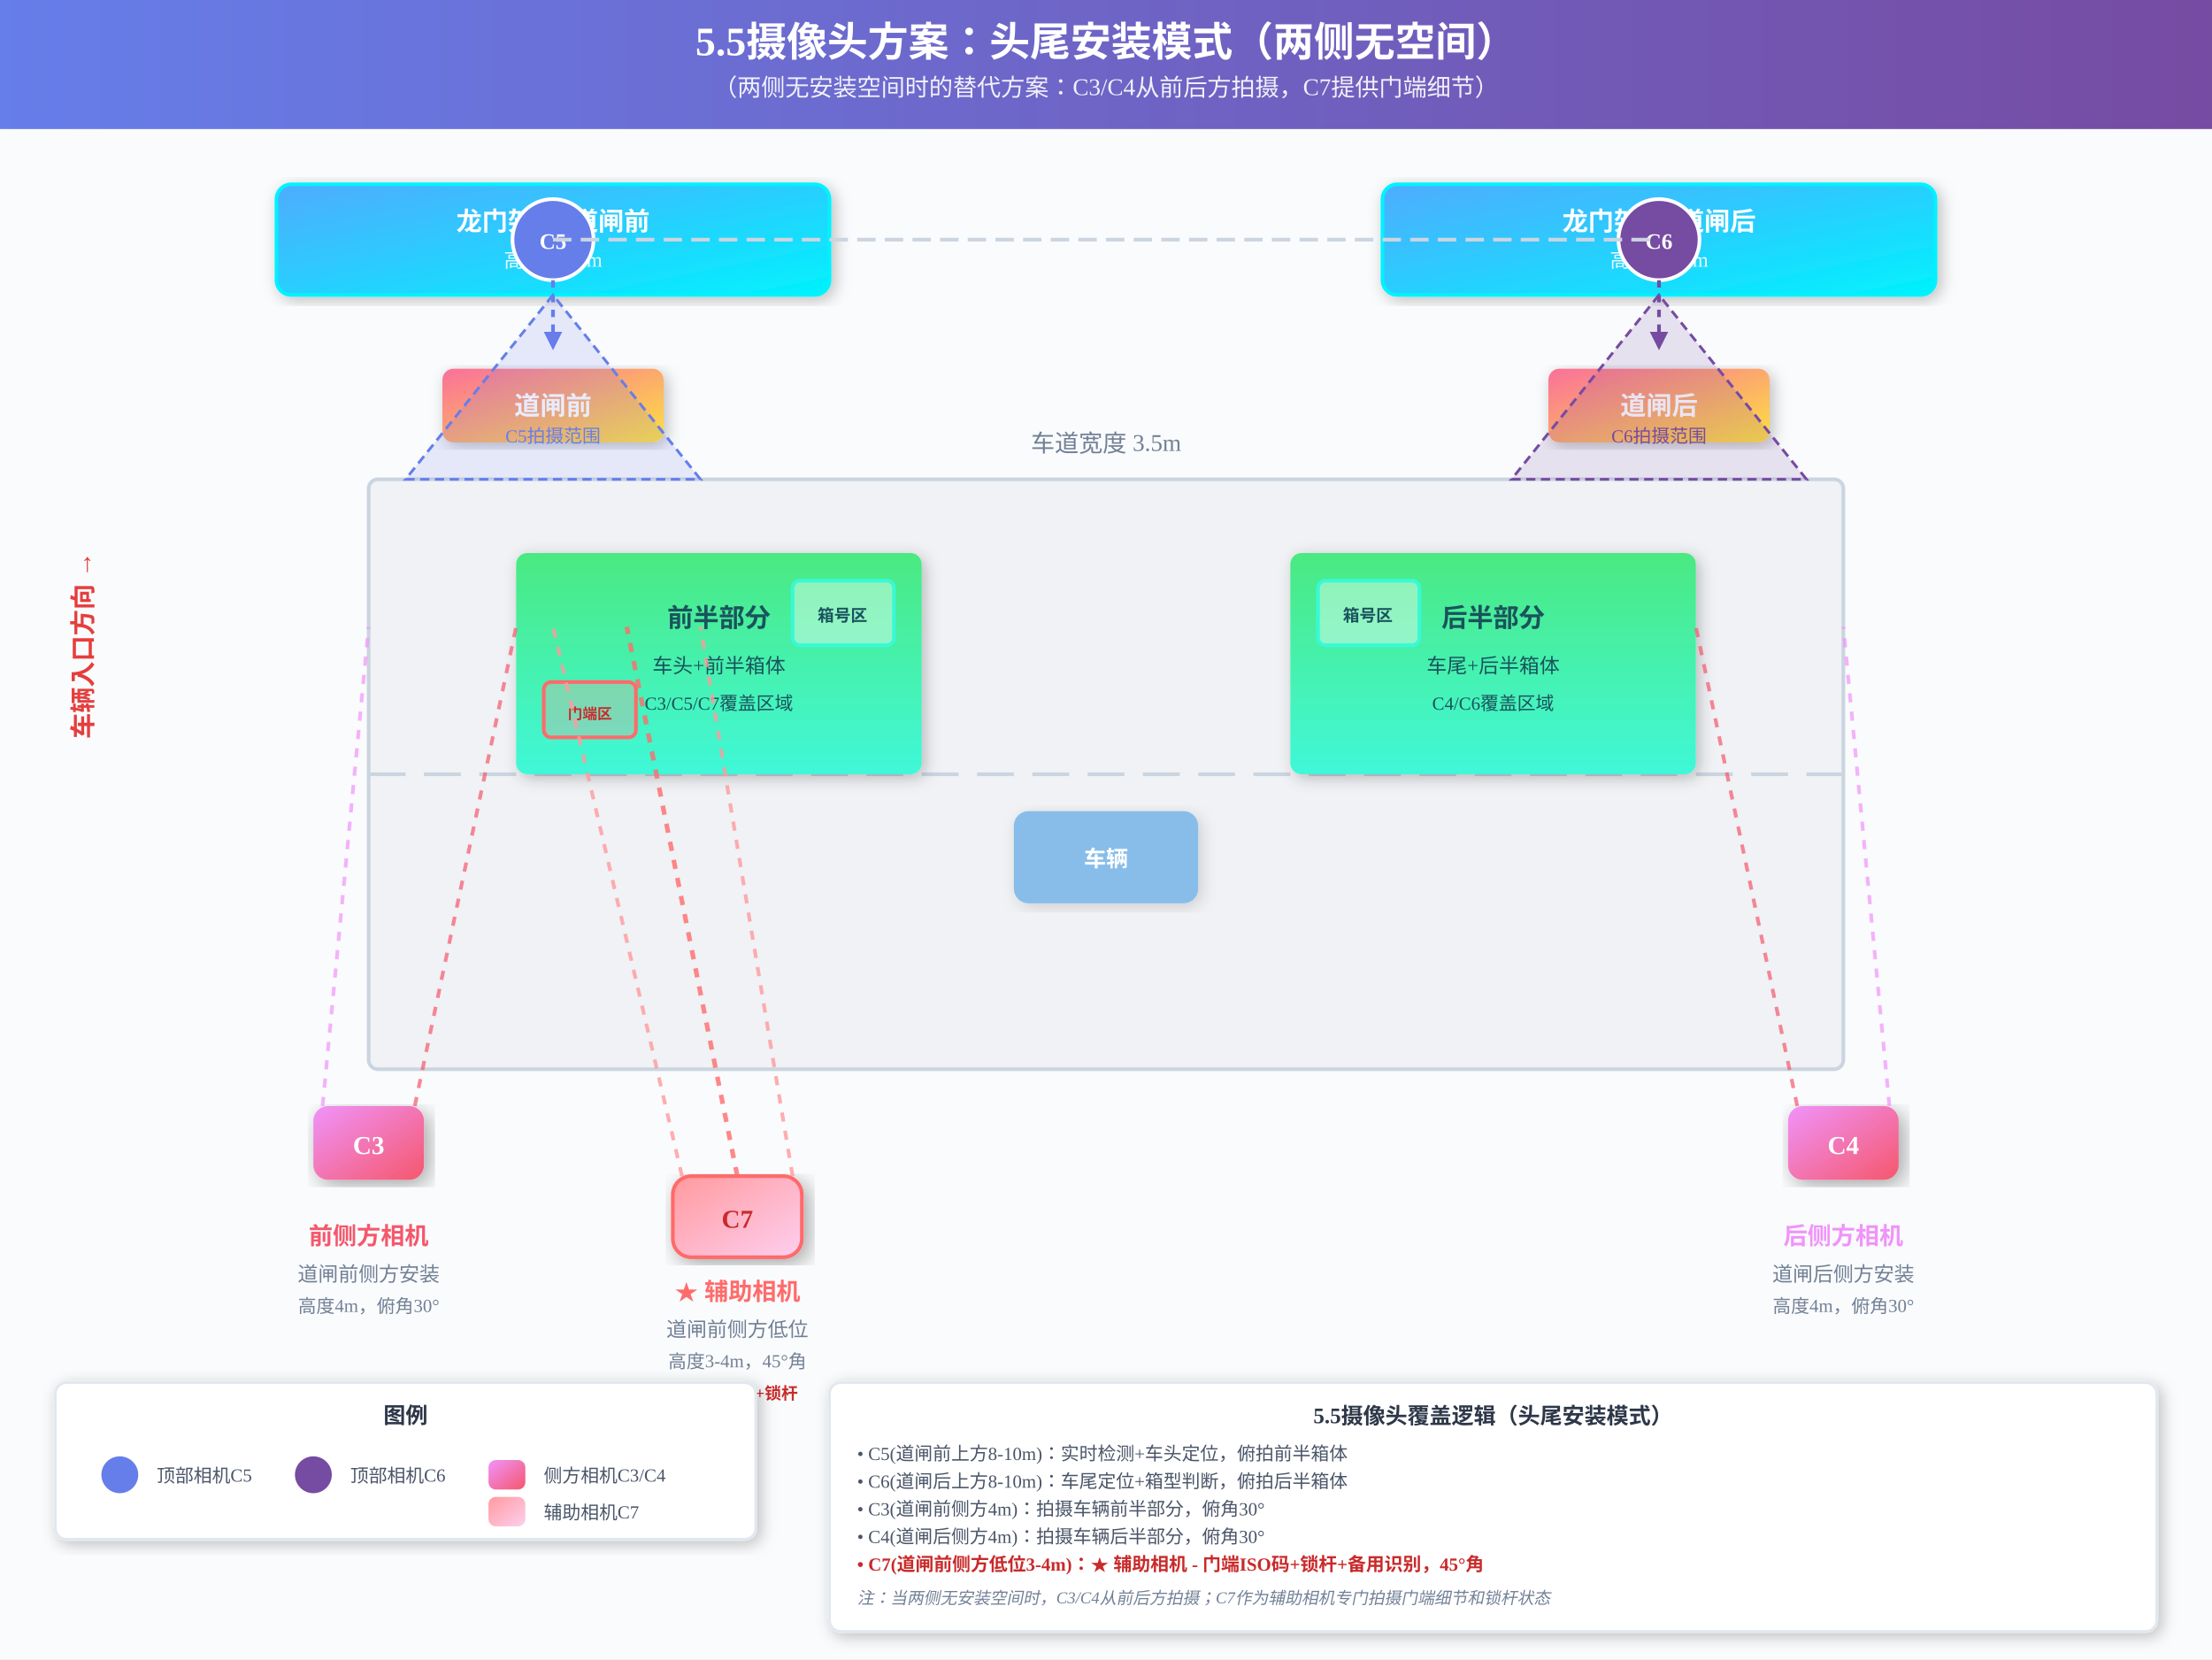
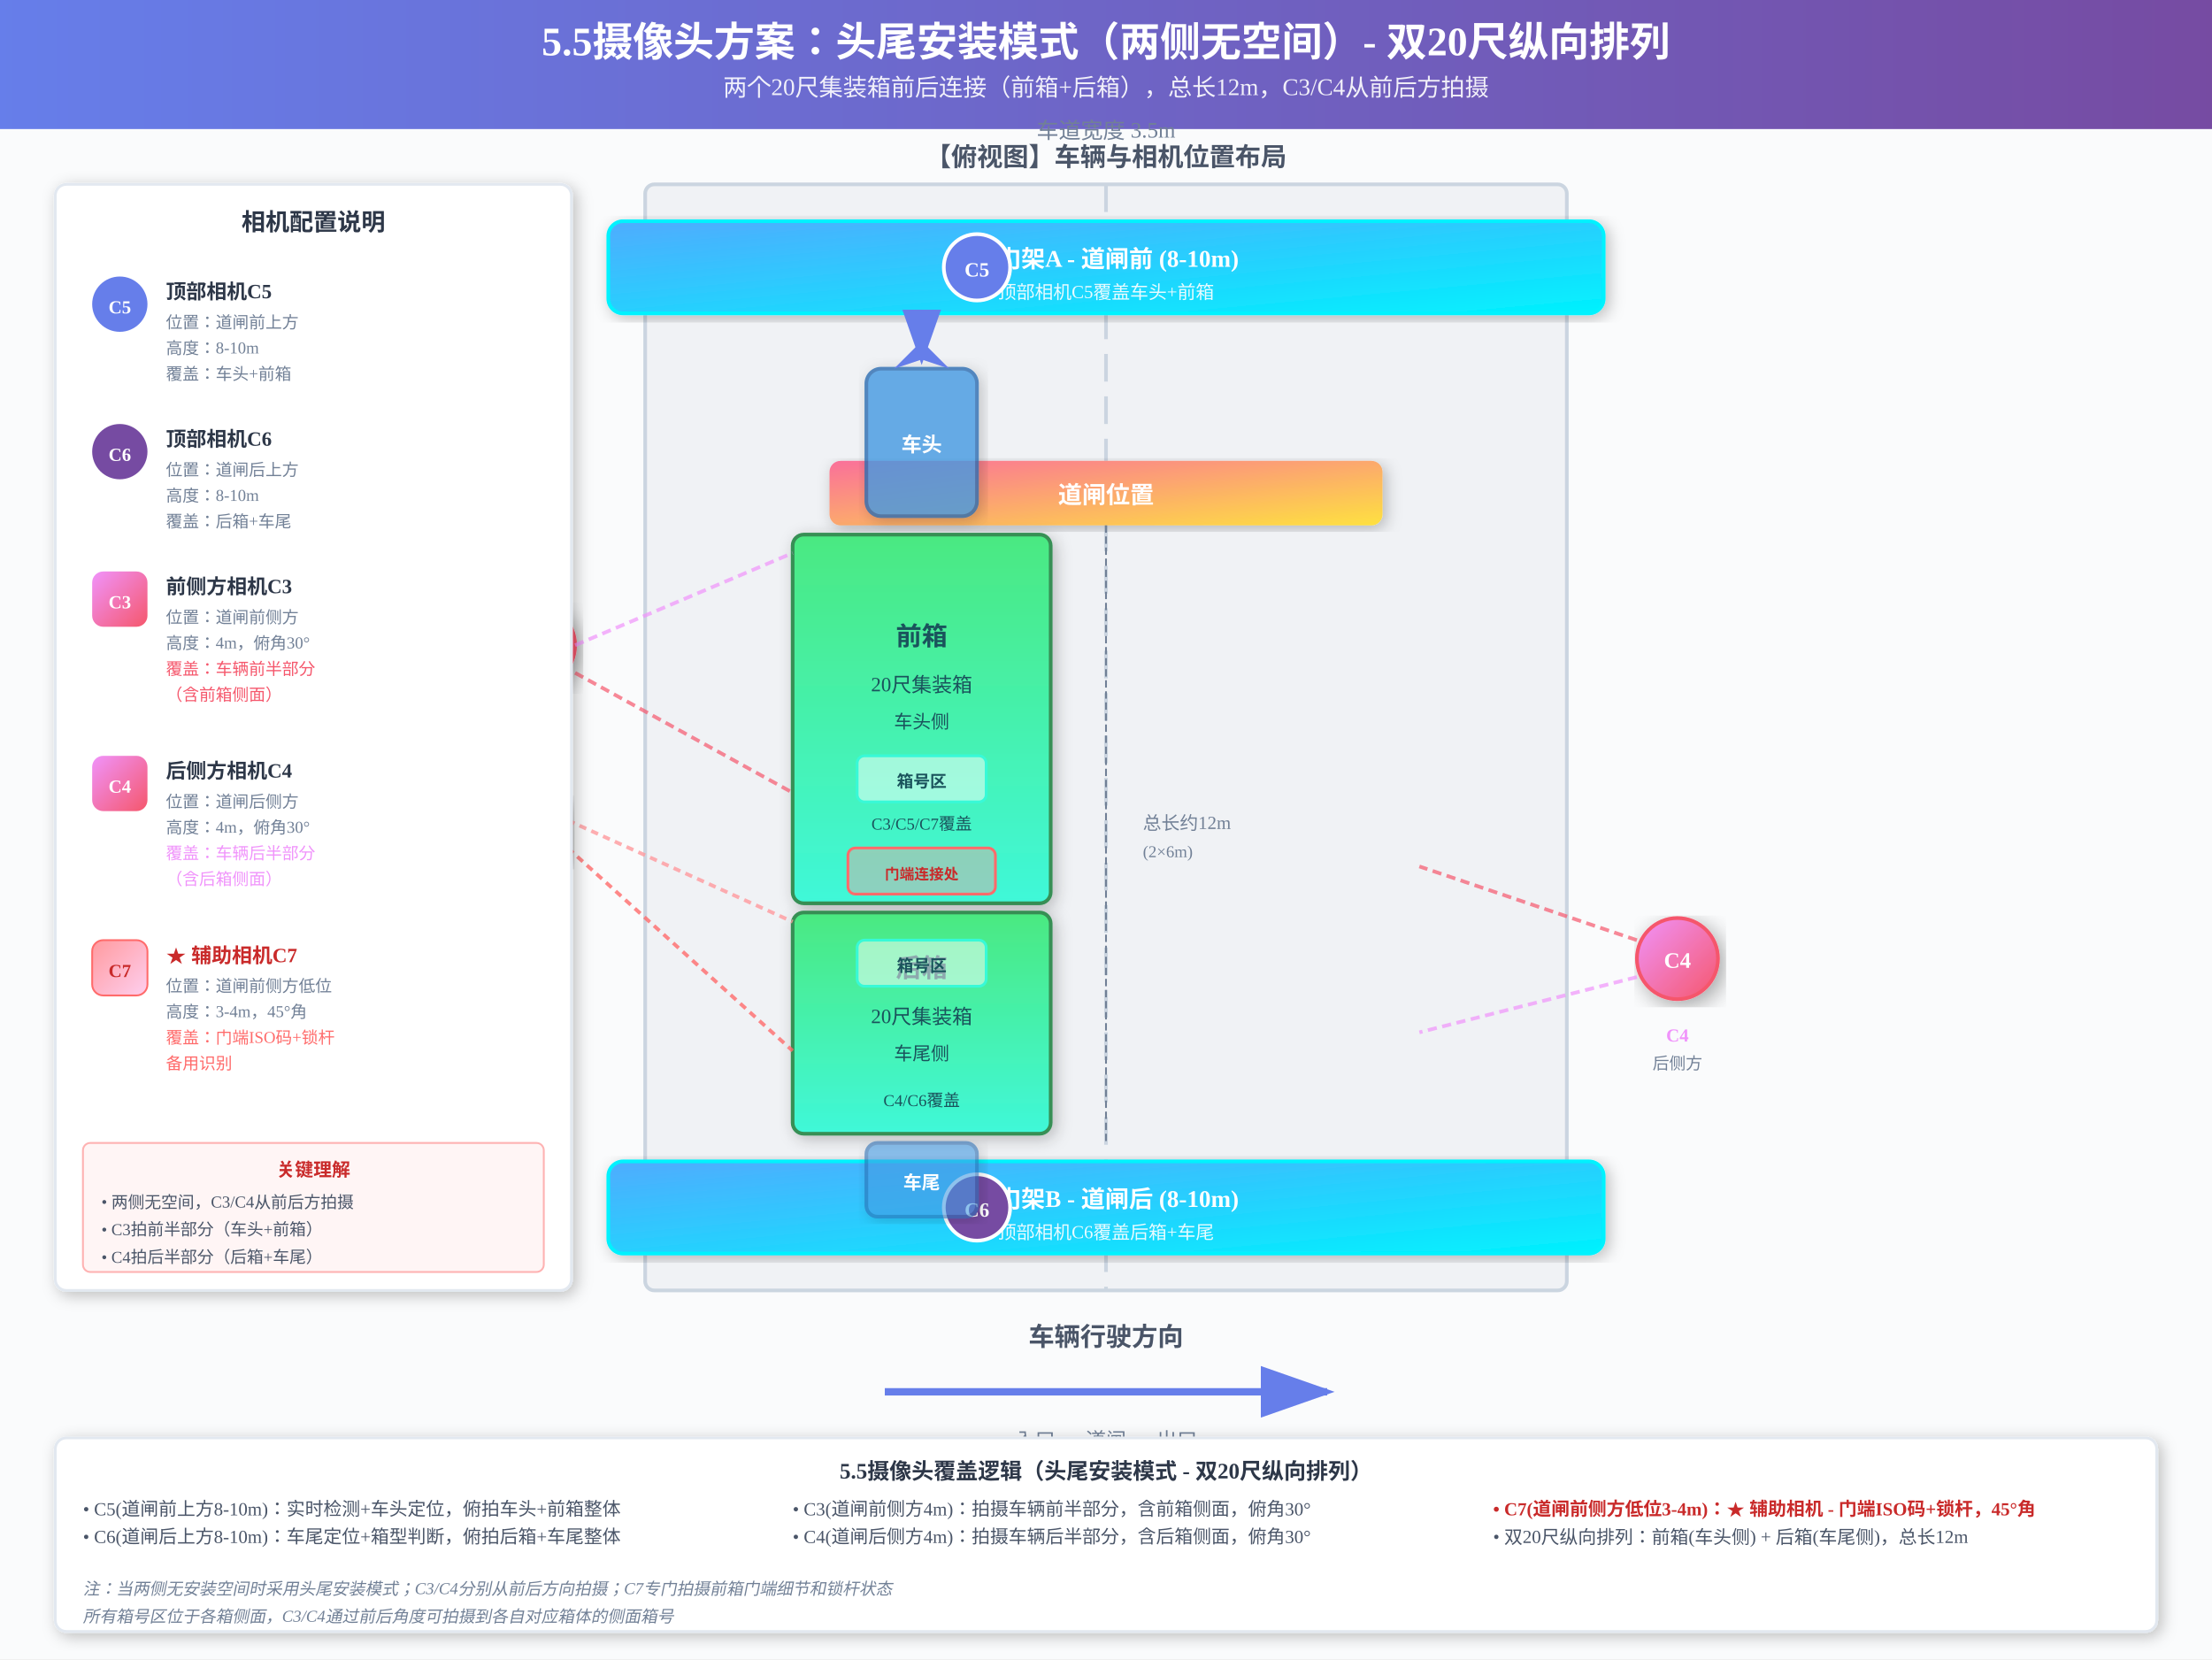
<svg xmlns="http://www.w3.org/2000/svg" width="1200" height="900">
  <defs>
    <linearGradient id="headerGrad" x1="0%" y1="0%" x2="100%" y2="0%">
      <stop offset="0%" style="stop-color:#667eea;stop-opacity:1" />
      <stop offset="100%" style="stop-color:#764ba2;stop-opacity:1" />
    </linearGradient>
    <linearGradient id="processGrad" x1="0%" y1="0%" x2="100%" y2="100%">
      <stop offset="0%" style="stop-color:#f093fb;stop-opacity:1" />
      <stop offset="100%" style="stop-color:#f5576c;stop-opacity:1" />
    </linearGradient>
    <linearGradient id="topCameraGrad" x1="0%" y1="0%" x2="100%" y2="100%">
      <stop offset="0%" style="stop-color:#4facfe;stop-opacity:1" />
      <stop offset="100%" style="stop-color:#00f2fe;stop-opacity:1" />
    </linearGradient>
    <linearGradient id="dualBoxGrad" x1="0%" y1="0%" x2="0%" y2="100%">
      <stop offset="0%" style="stop-color:#43e97b;stop-opacity:1" />
      <stop offset="100%" style="stop-color:#38f9d7;stop-opacity:1" />
    </linearGradient>
    <linearGradient id="gateGrad" x1="0%" y1="0%" x2="100%" y2="100%">
      <stop offset="0%" style="stop-color:#fa709a;stop-opacity:1" />
      <stop offset="100%" style="stop-color:#fee140;stop-opacity:1" />
    </linearGradient>
    <linearGradient id="auxCameraGrad" x1="0%" y1="0%" x2="100%" y2="100%">
      <stop offset="0%" style="stop-color:#ff9a9e;stop-opacity:1" />
      <stop offset="100%" style="stop-color:#fecfef;stop-opacity:1" />
    </linearGradient>
    <filter id="shadow">
      <feDropShadow dx="2" dy="2" stdDeviation="4" flood-opacity="0.25" />
    </filter>
    <filter id="strongShadow">
      <feDropShadow dx="3" dy="3" stdDeviation="6" flood-opacity="0.35" />
    </filter>
    <marker id="arrowBlue" markerWidth="10" markerHeight="7" refX="9" refY="3.5" orient="auto">
      <polygon points="0 0, 10 3.5, 0 7" fill="#667eea" />
    </marker>
    <marker id="arrowPink" markerWidth="10" markerHeight="7" refX="9" refY="3.5" orient="auto">
      <polygon points="0 0, 10 3.5, 0 7" fill="#f5576c" />
    </marker>
    <marker id="arrowCyan" markerWidth="10" markerHeight="7" refX="9" refY="3.5" orient="auto">
      <polygon points="0 0, 10 3.5, 0 7" fill="#00f2fe" />
    </marker>
    <marker id="arrowAux" markerWidth="10" markerHeight="7" refX="9" refY="3.5" orient="auto">
      <polygon points="0 0, 10 3.5, 0 7" fill="#ff6b6b" />
    </marker>
  </defs>
  <rect width="1200" height="900" fill="#fafbfc" />
  <g transform="translate(0, 0)">
    <rect width="1200" height="70" fill="url(#headerGrad)" />
    <text x="600" y="30" text-anchor="middle" font-size="22" fill="white" font-weight="bold">
-       5.5摄像头方案：头尾安装模式（两侧无空间）
+       5.5摄像头方案：头尾安装模式（两侧无空间）- 双20尺纵向排列
    </text>
    <text x="600" y="52" text-anchor="middle" font-size="13" fill="rgba(255,255,255,0.9)">
-       （两侧无安装空间时的替代方案：C3/C4从前后方拍摄，C7提供门端细节）
+       两个20尺集装箱前后连接（前箱+后箱），总长12m，C3/C4从前后方拍摄
    </text>
  </g>
-   <g transform="translate(50, 350)">
-     <text x="0" y="0" text-anchor="middle" font-size="14" fill="#e53e3e" font-weight="bold" transform="rotate(-90)">车辆入口方向 →</text>
-   </g>
-   <g transform="translate(150, 100)">
-     <rect x="0" y="0" width="300" height="60" rx="8" fill="url(#topCameraGrad)" stroke="#00f2fe" stroke-width="2" filter="url(#shadow)" />
-     <text x="150" y="25" text-anchor="middle" font-size="14" fill="white" font-weight="bold">龙门架A - 道闸前</text>
-     <text x="150" y="45" text-anchor="middle" font-size="11" fill="rgba(255,255,255,0.9)">高度 8-10m</text>
-     <g transform="translate(150, 30)">
-       <circle cx="0" cy="0" r="22" fill="#667eea" stroke="white" stroke-width="2" />
-       <text x="0" y="5" text-anchor="middle" font-size="12" fill="white" font-weight="bold">C5</text>
-       <path d="M 0,22 L 0,50" stroke="#667eea" stroke-width="2" stroke-dasharray="4,4" />
-       <polygon points="-5,50 0,60 5,50" fill="#667eea" />
-     </g>
-   </g>
-   <g transform="translate(750, 100)">
-     <rect x="0" y="0" width="300" height="60" rx="8" fill="url(#topCameraGrad)" stroke="#00f2fe" stroke-width="2" filter="url(#shadow)" />
-     <text x="150" y="25" text-anchor="middle" font-size="14" fill="white" font-weight="bold">龙门架B - 道闸后</text>
-     <text x="150" y="45" text-anchor="middle" font-size="11" fill="rgba(255,255,255,0.9)">高度 8-10m</text>
-     <g transform="translate(150, 30)">
-       <circle cx="0" cy="0" r="22" fill="#764ba2" stroke="white" stroke-width="2" />
-       <text x="0" y="5" text-anchor="middle" font-size="12" fill="white" font-weight="bold">C6</text>
-       <path d="M 0,22 L 0,50" stroke="#764ba2" stroke-width="2" stroke-dasharray="4,4" />
-       <polygon points="-5,50 0,60 5,50" fill="#764ba2" />
-     </g>
-   </g>
-   <line x1="300" y1="130" x2="900" y2="130" stroke="#cbd5e0" stroke-width="2" stroke-dasharray="10,5" />
-   <g transform="translate(300, 200)">
-     <rect x="-60" y="0" width="120" height="40" rx="6" fill="url(#gateGrad)" filter="url(#shadow)" />
-     <text x="0" y="25" text-anchor="middle" font-size="14" fill="white" font-weight="bold">道闸前</text>
-   </g>
-   <g transform="translate(900, 200)">
-     <rect x="-60" y="0" width="120" height="40" rx="6" fill="url(#gateGrad)" filter="url(#shadow)" />
-     <text x="0" y="25" text-anchor="middle" font-size="14" fill="white" font-weight="bold">道闸后</text>
-   </g>
-   <g transform="translate(200, 260)">
-     <rect x="0" y="0" width="800" height="320" fill="#f0f2f5" stroke="#cbd5e0" stroke-width="2" rx="5" />
-     <text x="400" y="-15" text-anchor="middle" font-size="13" fill="#718096">车道宽度 3.5m</text>
-     <line x1="0" y1="160" x2="800" y2="160" stroke="#cbd5e0" stroke-width="2" stroke-dasharray="20,10" />
-     <g transform="translate(80, 40)">
-       <rect x="0" y="0" width="220" height="120" rx="6" fill="url(#dualBoxGrad)" filter="url(#shadow)" opacity="0.95" />
-       <text x="110" y="40" text-anchor="middle" font-size="14" fill="#1a535c" font-weight="bold">前半部分</text>
-       <text x="110" y="65" text-anchor="middle" font-size="11" fill="#1a535c">车头+前半箱体</text>
-       <text x="110" y="85" text-anchor="middle" font-size="10" fill="#1a535c">C3/C5/C7覆盖区域</text>
-       <rect x="150" y="15" width="55" height="35" rx="4" fill="rgba(255,255,255,0.4)" stroke="#38f9d7" stroke-width="2" />
-       <text x="177" y="37" text-anchor="middle" font-size="9" fill="#1a535c" font-weight="bold">箱号区</text>
-       <rect x="15" y="70" width="50" height="30" rx="4" fill="rgba(255,154,158,0.3)" stroke="#ff6b6b" stroke-width="2" />
-       <text x="40" y="90" text-anchor="middle" font-size="8" fill="#c92a2a" font-weight="bold">门端区</text>
-     </g>
-     <g transform="translate(500, 40)">
-       <rect x="0" y="0" width="220" height="120" rx="6" fill="url(#dualBoxGrad)" filter="url(#shadow)" opacity="0.95" />
-       <text x="110" y="40" text-anchor="middle" font-size="14" fill="#1a535c" font-weight="bold">后半部分</text>
-       <text x="110" y="65" text-anchor="middle" font-size="11" fill="#1a535c">车尾+后半箱体</text>
-       <text x="110" y="85" text-anchor="middle" font-size="10" fill="#1a535c">C4/C6覆盖区域</text>
-       <rect x="15" y="15" width="55" height="35" rx="4" fill="rgba(255,255,255,0.4)" stroke="#38f9d7" stroke-width="2" />
-       <text x="42" y="37" text-anchor="middle" font-size="9" fill="#1a535c" font-weight="bold">箱号区</text>
-     </g>
-     <g transform="translate(350, 180)">
-       <rect x="0" y="0" width="100" height="50" rx="8" fill="#4299e1" opacity="0.6" filter="url(#shadow)" />
-       <text x="50" y="30" text-anchor="middle" font-size="12" fill="white" font-weight="bold">车辆</text>
-     </g>
-   </g>
-   <g transform="translate(200, 620)">
-     <rect x="-30" y="-20" width="60" height="40" rx="8" fill="url(#processGrad)" filter="url(#strongShadow)" />
-     <text x="0" y="6" text-anchor="middle" font-size="14" fill="white" font-weight="bold">C3</text>
-     <text x="0" y="55" text-anchor="middle" font-size="13" fill="#f5576c" font-weight="bold">前侧方相机</text>
-     <text x="0" y="75" text-anchor="middle" font-size="11" fill="#718096">道闸前侧方安装</text>
-     <text x="0" y="92" text-anchor="middle" font-size="10" fill="#718096">高度4m，俯角30°</text>
-     <path d="M -25,-20 L 0,-280" stroke="#f093fb" stroke-width="2" stroke-dasharray="5,5" opacity="0.7" />
-     <path d="M 25,-20 L 80,-280" stroke="#f5576c" stroke-width="2" stroke-dasharray="5,5" opacity="0.7" />
-   </g>
-   <g transform="translate(1000, 620)">
-     <rect x="-30" y="-20" width="60" height="40" rx="8" fill="url(#processGrad)" filter="url(#strongShadow)" />
-     <text x="0" y="6" text-anchor="middle" font-size="14" fill="white" font-weight="bold">C4</text>
-     <text x="0" y="55" text-anchor="middle" font-size="13" fill="#f093fb" font-weight="bold">后侧方相机</text>
-     <text x="0" y="75" text-anchor="middle" font-size="11" fill="#718096">道闸后侧方安装</text>
-     <text x="0" y="92" text-anchor="middle" font-size="10" fill="#718096">高度4m，俯角30°</text>
-     <path d="M -25,-20 L -80,-280" stroke="#f5576c" stroke-width="2" stroke-dasharray="5,5" opacity="0.7" />
-     <path d="M 25,-20 L 0,-280" stroke="#f093fb" stroke-width="2" stroke-dasharray="5,5" opacity="0.7" />
-   </g>
-   <g transform="translate(400, 660)">
-     <rect x="-35" y="-22" width="70" height="44" rx="10" fill="url(#auxCameraGrad)" stroke="#ff6b6b" stroke-width="2" filter="url(#strongShadow)" />
-     <text x="0" y="6" text-anchor="middle" font-size="14" fill="#c92a2a" font-weight="bold">C7</text>
-     <text x="0" y="45" text-anchor="middle" font-size="13" fill="#ff6b6b" font-weight="bold">★ 辅助相机</text>
-     <text x="0" y="65" text-anchor="middle" font-size="11" fill="#718096">道闸前侧方低位</text>
-     <text x="0" y="82" text-anchor="middle" font-size="10" fill="#718096">高度3-4m，45°角</text>
-     <text x="0" y="99" text-anchor="middle" font-size="9" fill="#c92a2a" font-weight="bold">门端ISO码+锁杆</text>
-     <path d="M -30,-22 L -100,-320" stroke="#ff9a9e" stroke-width="2" stroke-dasharray="5,5" opacity="0.8" />
-     <path d="M 0,-22 L -60,-320" stroke="#ff6b6b" stroke-width="2.5" stroke-dasharray="5,5" opacity="0.8" />
-     <path d="M 30,-22 L -20,-320" stroke="#ff9a9e" stroke-width="2" stroke-dasharray="5,5" opacity="0.8" />
-   </g>
-   <g transform="translate(300, 160)">
-     <path d="M 0,0 L -80,100 L 80,100 Z" fill="rgba(102,126,234,0.15)" stroke="#667eea" stroke-width="1.5" stroke-dasharray="5,3" />
-     <text x="0" y="80" text-anchor="middle" font-size="10" fill="#667eea">C5拍摄范围</text>
-   </g>
-   <g transform="translate(900, 160)">
-     <path d="M 0,0 L -80,100 L 80,100 Z" fill="rgba(118,75,162,0.15)" stroke="#764ba2" stroke-width="1.5" stroke-dasharray="5,3" />
-     <text x="0" y="80" text-anchor="middle" font-size="10" fill="#764ba2">C6拍摄范围</text>
-   </g>
-   <g transform="translate(600, 820)">
-     <text x="0" y="-20" text-anchor="middle" font-size="14" fill="#4a5568" font-weight="bold">车辆行驶方向</text>
-     <line x1="-150" y1="0" x2="150" y2="0" stroke="#667eea" stroke-width="5" marker-end="url(#arrowBlue)" />
-     <polygon points="150,-15 175,0 150,15" fill="#667eea" />
-   </g>
-   <g transform="translate(30, 750)">
-     <rect x="0" y="0" width="380" height="85" fill="white" stroke="#e2e8f0" stroke-width="1.5" rx="6" filter="url(#shadow)" />
-     <text x="190" y="22" text-anchor="middle" font-size="12" fill="#2d3748" font-weight="bold">图例</text>
-     <circle cx="35" cy="50" r="10" fill="#667eea" />
-     <text x="55" y="54" font-size="10" fill="#4a5568">顶部相机C5</text>
-     <circle cx="140" cy="50" r="10" fill="#764ba2" />
-     <text x="160" y="54" font-size="10" fill="#4a5568">顶部相机C6</text>
-     <rect x="235" y="42" width="20" height="16" rx="4" fill="url(#processGrad)" />
-     <text x="265" y="54" font-size="10" fill="#4a5568">侧方相机C3/C4</text>
-     <rect x="235" y="62" width="20" height="16" rx="4" fill="url(#auxCameraGrad)" />
-     <text x="265" y="74" font-size="10" fill="#4a5568">辅助相机C7</text>
-   </g>
-   <g transform="translate(450, 750)">
-     <rect x="0" y="0" width="720" height="135" fill="white" stroke="#e2e8f0" stroke-width="1.5" rx="6" filter="url(#shadow)" />
-     <text x="360" y="22" text-anchor="middle" font-size="12" fill="#2d3748" font-weight="bold">5.5摄像头覆盖逻辑（头尾安装模式）</text>
-     <text x="15" y="42" font-size="10" fill="#4a5568">• C5(道闸前上方8-10m)：实时检测+车头定位，俯拍前半箱体</text>
-     <text x="15" y="57" font-size="10" fill="#4a5568">• C6(道闸后上方8-10m)：车尾定位+箱型判断，俯拍后半箱体</text>
-     <text x="15" y="72" font-size="10" fill="#4a5568">• C3(道闸前侧方4m)：拍摄车辆前半部分，俯角30°</text>
-     <text x="15" y="87" font-size="10" fill="#4a5568">• C4(道闸后侧方4m)：拍摄车辆后半部分，俯角30°</text>
-     <text x="15" y="102" font-size="10" fill="#c92a2a" font-weight="bold">• C7(道闸前侧方低位3-4m)：★ 辅助相机 - 门端ISO码+锁杆+备用识别，45°角</text>
-     <text x="15" y="120" font-size="9" fill="#718096" font-style="italic">注：当两侧无安装空间时，C3/C4从前后方拍摄；C7作为辅助相机专门拍摄门端细节和锁杆状态</text>
+   <g transform="translate(350, 100)">
+     <text x="250" y="-10" text-anchor="middle" font-size="14" fill="#4a5568" font-weight="bold">【俯视图】车辆与相机位置布局</text>
+     <rect x="0" y="0" width="500" height="600" fill="#f0f2f5" stroke="#cbd5e0" stroke-width="2" rx="5" />
+     <text x="250" y="-25" text-anchor="middle" font-size="12" fill="#718096">车道宽度 3.5m</text>
+     <line x1="250" y1="0" x2="250" y2="600" stroke="#cbd5e0" stroke-width="2" stroke-dasharray="15,8" />
+     <rect x="-20" y="20" width="540" height="50" rx="8" fill="url(#topCameraGrad)" stroke="#00f2fe" stroke-width="2" filter="url(#shadow)" />
+     <text x="250" y="45" text-anchor="middle" font-size="13" fill="white" font-weight="bold">龙门架A - 道闸前 (8-10m)</text>
+     <text x="250" y="62" text-anchor="middle" font-size="10" fill="rgba(255,255,255,0.9)">顶部相机C5覆盖车头+前箱</text>
+     <g transform="translate(180, 45)">
+       <circle cx="0" cy="0" r="18" fill="#667eea" stroke="white" stroke-width="2" />
+       <text x="0" y="5" text-anchor="middle" font-size="11" fill="white" font-weight="bold">C5</text>
+     </g>
+     <rect x="-20" y="530" width="540" height="50" rx="8" fill="url(#topCameraGrad)" stroke="#00f2fe" stroke-width="2" filter="url(#shadow)" />
+     <text x="250" y="555" text-anchor="middle" font-size="13" fill="white" font-weight="bold">龙门架B - 道闸后 (8-10m)</text>
+     <text x="250" y="572" text-anchor="middle" font-size="10" fill="rgba(255,255,255,0.9)">顶部相机C6覆盖后箱+车尾</text>
+     <g transform="translate(180, 555)">
+       <circle cx="0" cy="0" r="18" fill="#764ba2" stroke="white" stroke-width="2" />
+       <text x="0" y="5" text-anchor="middle" font-size="11" fill="white" font-weight="bold">C6</text>
+     </g>
+     <g transform="translate(100, 150)">
+       <rect x="0" y="0" width="300" height="35" rx="6" fill="url(#gateGrad)" filter="url(#shadow)" />
+       <text x="150" y="23" text-anchor="middle" font-size="13" fill="white" font-weight="bold">道闸位置</text>
+     </g>
+     <g transform="translate(80, 190)">
+       <rect x="0" y="0" width="140" height="200" rx="6" fill="url(#dualBoxGrad)" filter="url(#shadow)" opacity="0.95" stroke="#2d8a4e" stroke-width="2" />
+       <text x="70" y="60" text-anchor="middle" font-size="14" fill="#1a535c" font-weight="bold">前箱</text>
+       <text x="70" y="85" text-anchor="middle" font-size="11" fill="#1a535c">20尺集装箱</text>
+       <text x="70" y="105" text-anchor="middle" font-size="10" fill="#1a535c">车头侧</text>
+       <text x="70" y="160" text-anchor="middle" font-size="9" fill="#1a535c">C3/C5/C7覆盖</text>
+       <rect x="35" y="120" width="70" height="25" rx="4" fill="rgba(255,255,255,0.5)" stroke="#38f9d7" stroke-width="1.5" />
+       <text x="70" y="137" text-anchor="middle" font-size="9" fill="#1a535c" font-weight="bold">箱号区</text>
+       <rect x="30" y="170" width="80" height="25" rx="4" fill="rgba(255,154,158,0.4)" stroke="#ff6b6b" stroke-width="1.5" />
+       <text x="70" y="187" text-anchor="middle" font-size="8" fill="#c92a2a" font-weight="bold">门端连接处</text>
+     </g>
+     <g transform="translate(80, 395)">
+       <rect x="0" y="0" width="140" height="120" rx="6" fill="url(#dualBoxGrad)" filter="url(#shadow)" opacity="0.95" stroke="#2d8a4e" stroke-width="2" />
+       <text x="70" y="35" text-anchor="middle" font-size="14" fill="#1a535c" font-weight="bold">后箱</text>
+       <text x="70" y="60" text-anchor="middle" font-size="11" fill="#1a535c">20尺集装箱</text>
+       <text x="70" y="80" text-anchor="middle" font-size="10" fill="#1a535c">车尾侧</text>
+       <text x="70" y="105" text-anchor="middle" font-size="9" fill="#1a535c">C4/C6覆盖</text>
+       <rect x="35" y="15" width="70" height="25" rx="4" fill="rgba(255,255,255,0.5)" stroke="#38f9d7" stroke-width="1.5" />
+       <text x="70" y="32" text-anchor="middle" font-size="9" fill="#1a535c" font-weight="bold">箱号区</text>
+     </g>
+     <g transform="translate(120, 100)">
+       <rect x="0" y="0" width="60" height="80" rx="8" fill="#4299e1" opacity="0.8" filter="url(#shadow)" stroke="#2b6cb0" stroke-width="2" />
+       <text x="30" y="45" text-anchor="middle" font-size="11" fill="white" font-weight="bold">车头</text>
+       <polygon points="30,-15 45,0 30,-5 15,0" fill="#667eea" />
+       <line x1="30" y1="-30" x2="30" y2="-5" stroke="#667eea" stroke-width="3" marker-end="url(#arrowBlue)" />
+     </g>
+     <g transform="translate(120, 520)">
+       <rect x="0" y="0" width="60" height="40" rx="6" fill="#4299e1" opacity="0.6" filter="url(#shadow)" stroke="#2b6cb0" stroke-width="2" />
+       <text x="30" y="25" text-anchor="middle" font-size="10" fill="white" font-weight="bold">车尾</text>
+     </g>
+     <g transform="translate(-60, 250)">
+       <circle cx="0" cy="0" r="22" fill="url(#processGrad)" stroke="#f5576c" stroke-width="2" filter="url(#strongShadow)" />
+       <text x="0" y="5" text-anchor="middle" font-size="12" fill="white" font-weight="bold">C3</text>
+       <path d="M 22,0 L 140,-50" stroke="#f093fb" stroke-width="2" stroke-dasharray="5,3" opacity="0.7" />
+       <path d="M 22,15 L 140,80" stroke="#f5576c" stroke-width="2" stroke-dasharray="5,3" opacity="0.7" />
+       <text x="0" y="45" text-anchor="middle" font-size="10" fill="#f5576c" font-weight="bold">C3</text>
+       <text x="0" y="60" text-anchor="middle" font-size="9" fill="#718096">前侧方</text>
+     </g>
+     <g transform="translate(560, 420)">
+       <circle cx="0" cy="0" r="22" fill="url(#processGrad)" stroke="#f5576c" stroke-width="2" filter="url(#strongShadow)" />
+       <text x="0" y="5" text-anchor="middle" font-size="12" fill="white" font-weight="bold">C4</text>
+       <path d="M -22,-10 L -140,-50" stroke="#f5576c" stroke-width="2" stroke-dasharray="5,3" opacity="0.7" />
+       <path d="M -22,10 L -140,40" stroke="#f093fb" stroke-width="2" stroke-dasharray="5,3" opacity="0.7" />
+       <text x="0" y="45" text-anchor="middle" font-size="10" fill="#f093fb" font-weight="bold">C4</text>
+       <text x="0" y="60" text-anchor="middle" font-size="9" fill="#718096">后侧方</text>
+     </g>
+     <g transform="translate(-60, 350)">
+       <rect x="-18" y="-18" width="36" height="36" rx="8" fill="url(#auxCameraGrad)" stroke="#ff6b6b" stroke-width="2" filter="url(#strongShadow)" />
+       <text x="0" y="5" text-anchor="middle" font-size="11" fill="#c92a2a" font-weight="bold">C7</text>
+       <path d="M 18,-5 L 140,50" stroke="#ff9a9e" stroke-width="2" stroke-dasharray="4,3" opacity="0.8" />
+       <path d="M 18,10 L 140,120" stroke="#ff6b6b" stroke-width="2" stroke-dasharray="4,3" opacity="0.8" />
+       <text x="0" y="45" text-anchor="middle" font-size="9" fill="#ff6b6b" font-weight="bold">辅助</text>
+     </g>
+     <line x1="250" y1="185" x2="250" y2="520" stroke="#718096" stroke-width="1" stroke-dasharray="4,2" />
+     <text x="270" y="350" text-anchor="start" font-size="10" fill="#718096">总长约12m</text>
+     <text x="270" y="365" text-anchor="start" font-size="9" fill="#718096">(2×6m)</text>
+   </g>
+   <g transform="translate(30, 100)">
+     <rect x="0" y="0" width="280" height="600" fill="white" stroke="#e2e8f0" stroke-width="1.5" rx="6" filter="url(#shadow)" />
+     <text x="140" y="25" text-anchor="middle" font-size="13" fill="#2d3748" font-weight="bold">相机配置说明</text>
+     <g transform="translate(20, 50)">
+       <circle cx="15" cy="15" r="15" fill="#667eea" />
+       <text x="15" y="20" text-anchor="middle" font-size="10" fill="white" font-weight="bold">C5</text>
+       <text x="40" y="12" font-size="11" fill="#2d3748" font-weight="bold">顶部相机C5</text>
+       <text x="40" y="28" font-size="9" fill="#718096">位置：道闸前上方</text>
+       <text x="40" y="42" font-size="9" fill="#718096">高度：8-10m</text>
+       <text x="40" y="56" font-size="9" fill="#718096">覆盖：车头+前箱</text>
+     </g>
+     <g transform="translate(20, 130)">
+       <circle cx="15" cy="15" r="15" fill="#764ba2" />
+       <text x="15" y="20" text-anchor="middle" font-size="10" fill="white" font-weight="bold">C6</text>
+       <text x="40" y="12" font-size="11" fill="#2d3748" font-weight="bold">顶部相机C6</text>
+       <text x="40" y="28" font-size="9" fill="#718096">位置：道闸后上方</text>
+       <text x="40" y="42" font-size="9" fill="#718096">高度：8-10m</text>
+       <text x="40" y="56" font-size="9" fill="#718096">覆盖：后箱+车尾</text>
+     </g>
+     <g transform="translate(20, 210)">
+       <rect x="0" y="0" width="30" height="30" rx="6" fill="url(#processGrad)" />
+       <text x="15" y="20" text-anchor="middle" font-size="10" fill="white" font-weight="bold">C3</text>
+       <text x="40" y="12" font-size="11" fill="#2d3748" font-weight="bold">前侧方相机C3</text>
+       <text x="40" y="28" font-size="9" fill="#718096">位置：道闸前侧方</text>
+       <text x="40" y="42" font-size="9" fill="#718096">高度：4m，俯角30°</text>
+       <text x="40" y="56" font-size="9" fill="#f5576c">覆盖：车辆前半部分</text>
+       <text x="40" y="70" font-size="9" fill="#f5576c">（含前箱侧面）</text>
+     </g>
+     <g transform="translate(20, 310)">
+       <rect x="0" y="0" width="30" height="30" rx="6" fill="url(#processGrad)" />
+       <text x="15" y="20" text-anchor="middle" font-size="10" fill="white" font-weight="bold">C4</text>
+       <text x="40" y="12" font-size="11" fill="#2d3748" font-weight="bold">后侧方相机C4</text>
+       <text x="40" y="28" font-size="9" fill="#718096">位置：道闸后侧方</text>
+       <text x="40" y="42" font-size="9" fill="#718096">高度：4m，俯角30°</text>
+       <text x="40" y="56" font-size="9" fill="#f093fb">覆盖：车辆后半部分</text>
+       <text x="40" y="70" font-size="9" fill="#f093fb">（含后箱侧面）</text>
+     </g>
+     <g transform="translate(20, 410)">
+       <rect x="0" y="0" width="30" height="30" rx="6" fill="url(#auxCameraGrad)" stroke="#ff6b6b" stroke-width="1" />
+       <text x="15" y="20" text-anchor="middle" font-size="10" fill="#c92a2a" font-weight="bold">C7</text>
+       <text x="40" y="12" font-size="11" fill="#c92a2a" font-weight="bold">★ 辅助相机C7</text>
+       <text x="40" y="28" font-size="9" fill="#718096">位置：道闸前侧方低位</text>
+       <text x="40" y="42" font-size="9" fill="#718096">高度：3-4m，45°角</text>
+       <text x="40" y="56" font-size="9" fill="#ff6b6b">覆盖：门端ISO码+锁杆</text>
+       <text x="40" y="70" font-size="9" fill="#ff6b6b">备用识别</text>
+     </g>
+     <g transform="translate(15, 520)">
+       <rect x="0" y="0" width="250" height="70" fill="#fff5f5" stroke="#feb2b2" stroke-width="1" rx="4" />
+       <text x="125" y="18" text-anchor="middle" font-size="10" fill="#c92a2a" font-weight="bold">关键理解</text>
+       <text x="10" y="35" font-size="9" fill="#4a5568">• 两侧无空间，C3/C4从前后方拍摄</text>
+       <text x="10" y="50" font-size="9" fill="#4a5568">• C3拍前半部分（车头+前箱）</text>
+       <text x="10" y="65" font-size="9" fill="#4a5568">• C4拍后半部分（后箱+车尾）</text>
+     </g>
+   </g>
+   <g transform="translate(600, 730)">
+     <text x="0" y="0" text-anchor="middle" font-size="14" fill="#4a5568" font-weight="bold">车辆行驶方向</text>
+     <line x1="-120" y1="25" x2="120" y2="25" stroke="#667eea" stroke-width="4" marker-end="url(#arrowBlue)" />
+     <text x="0" y="55" text-anchor="middle" font-size="11" fill="#718096">入口 → 道闸 → 出口</text>
+   </g>
+   <g transform="translate(30, 780)">
+     <rect x="0" y="0" width="1140" height="105" fill="white" stroke="#e2e8f0" stroke-width="1.5" rx="6" filter="url(#shadow)" />
+     <text x="570" y="22" text-anchor="middle" font-size="12" fill="#2d3748" font-weight="bold">5.5摄像头覆盖逻辑（头尾安装模式 - 双20尺纵向排列）</text>
+     <text x="15" y="42" font-size="10" fill="#4a5568">• C5(道闸前上方8-10m)：实时检测+车头定位，俯拍车头+前箱整体</text>
+     <text x="15" y="57" font-size="10" fill="#4a5568">• C6(道闸后上方8-10m)：车尾定位+箱型判断，俯拍后箱+车尾整体</text>
+     <text x="400" y="42" font-size="10" fill="#4a5568">• C3(道闸前侧方4m)：拍摄车辆前半部分，含前箱侧面，俯角30°</text>
+     <text x="400" y="57" font-size="10" fill="#4a5568">• C4(道闸后侧方4m)：拍摄车辆后半部分，含后箱侧面，俯角30°</text>
+     <text x="780" y="42" font-size="10" fill="#c92a2a" font-weight="bold">• C7(道闸前侧方低位3-4m)：★ 辅助相机 - 门端ISO码+锁杆，45°角</text>
+     <text x="780" y="57" font-size="10" fill="#4a5568">• 双20尺纵向排列：前箱(车头侧) + 后箱(车尾侧)，总长12m</text>
+     <text x="15" y="85" font-size="9" fill="#718096" font-style="italic">注：当两侧无安装空间时采用头尾安装模式；C3/C4分别从前后方向拍摄；C7专门拍摄前箱门端细节和锁杆状态</text>
+     <text x="15" y="100" font-size="9" fill="#718096" font-style="italic">     所有箱号区位于各箱侧面，C3/C4通过前后角度可拍摄到各自对应箱体的侧面箱号</text>
  </g>
</svg>
